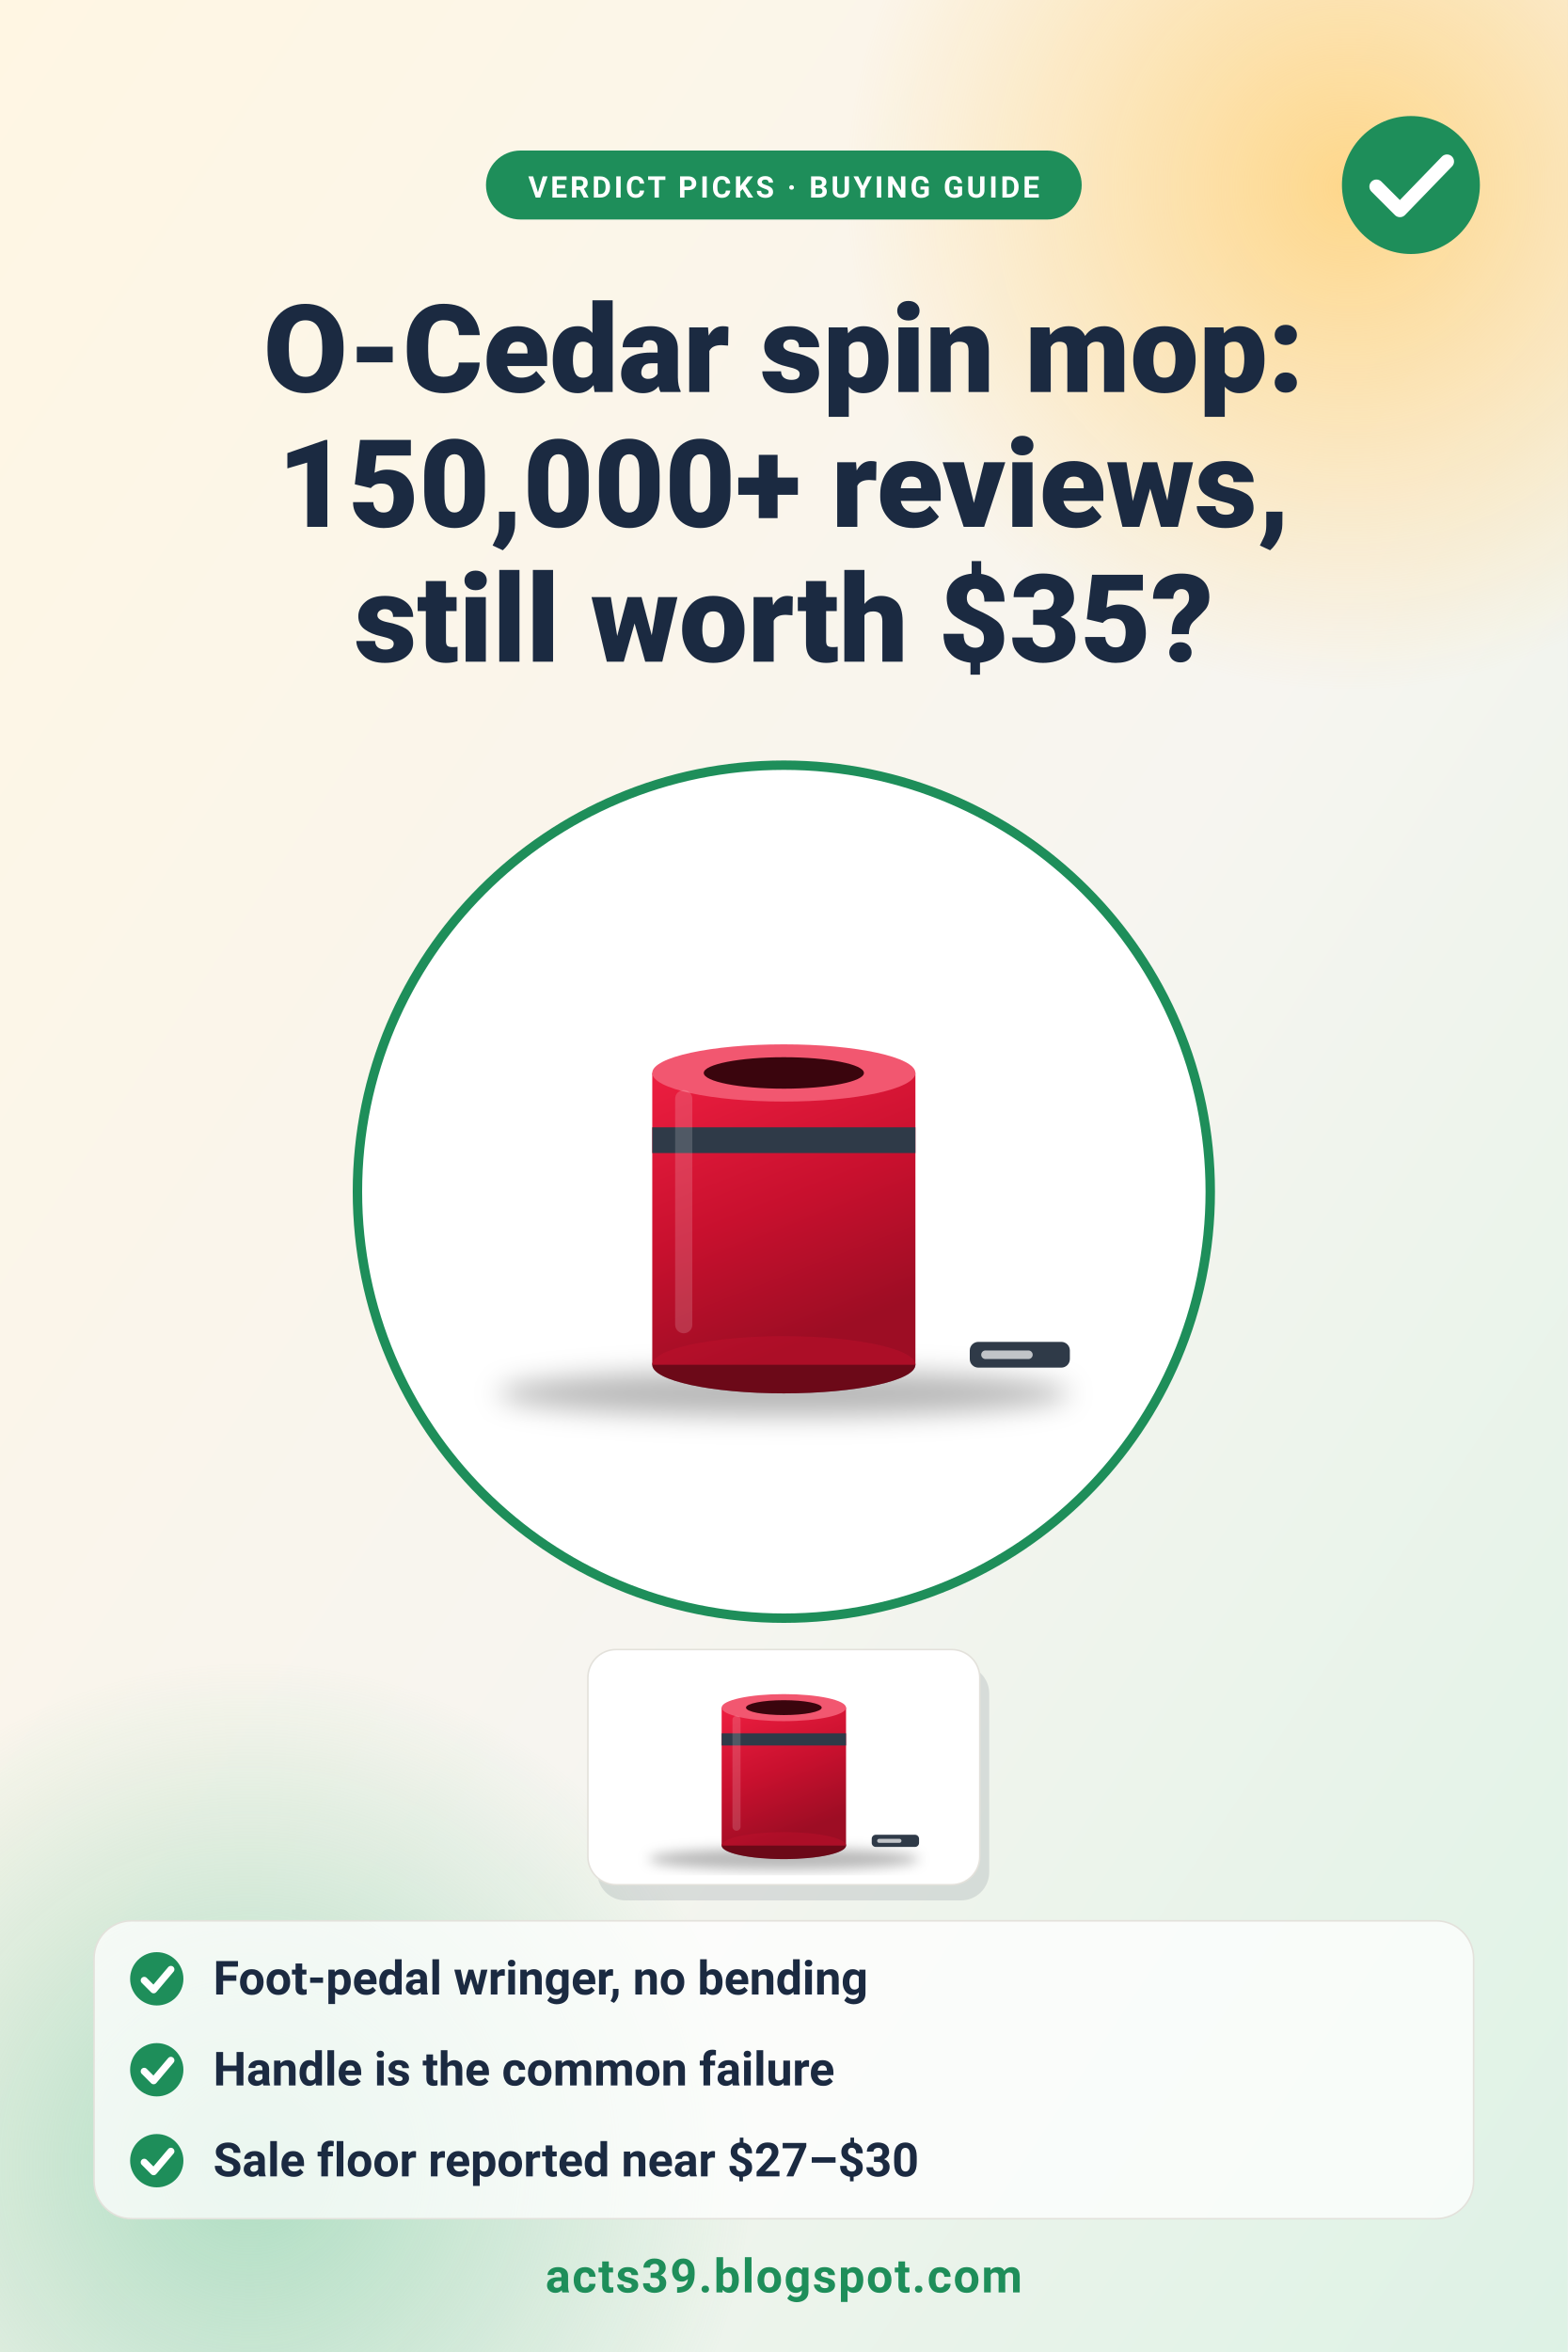
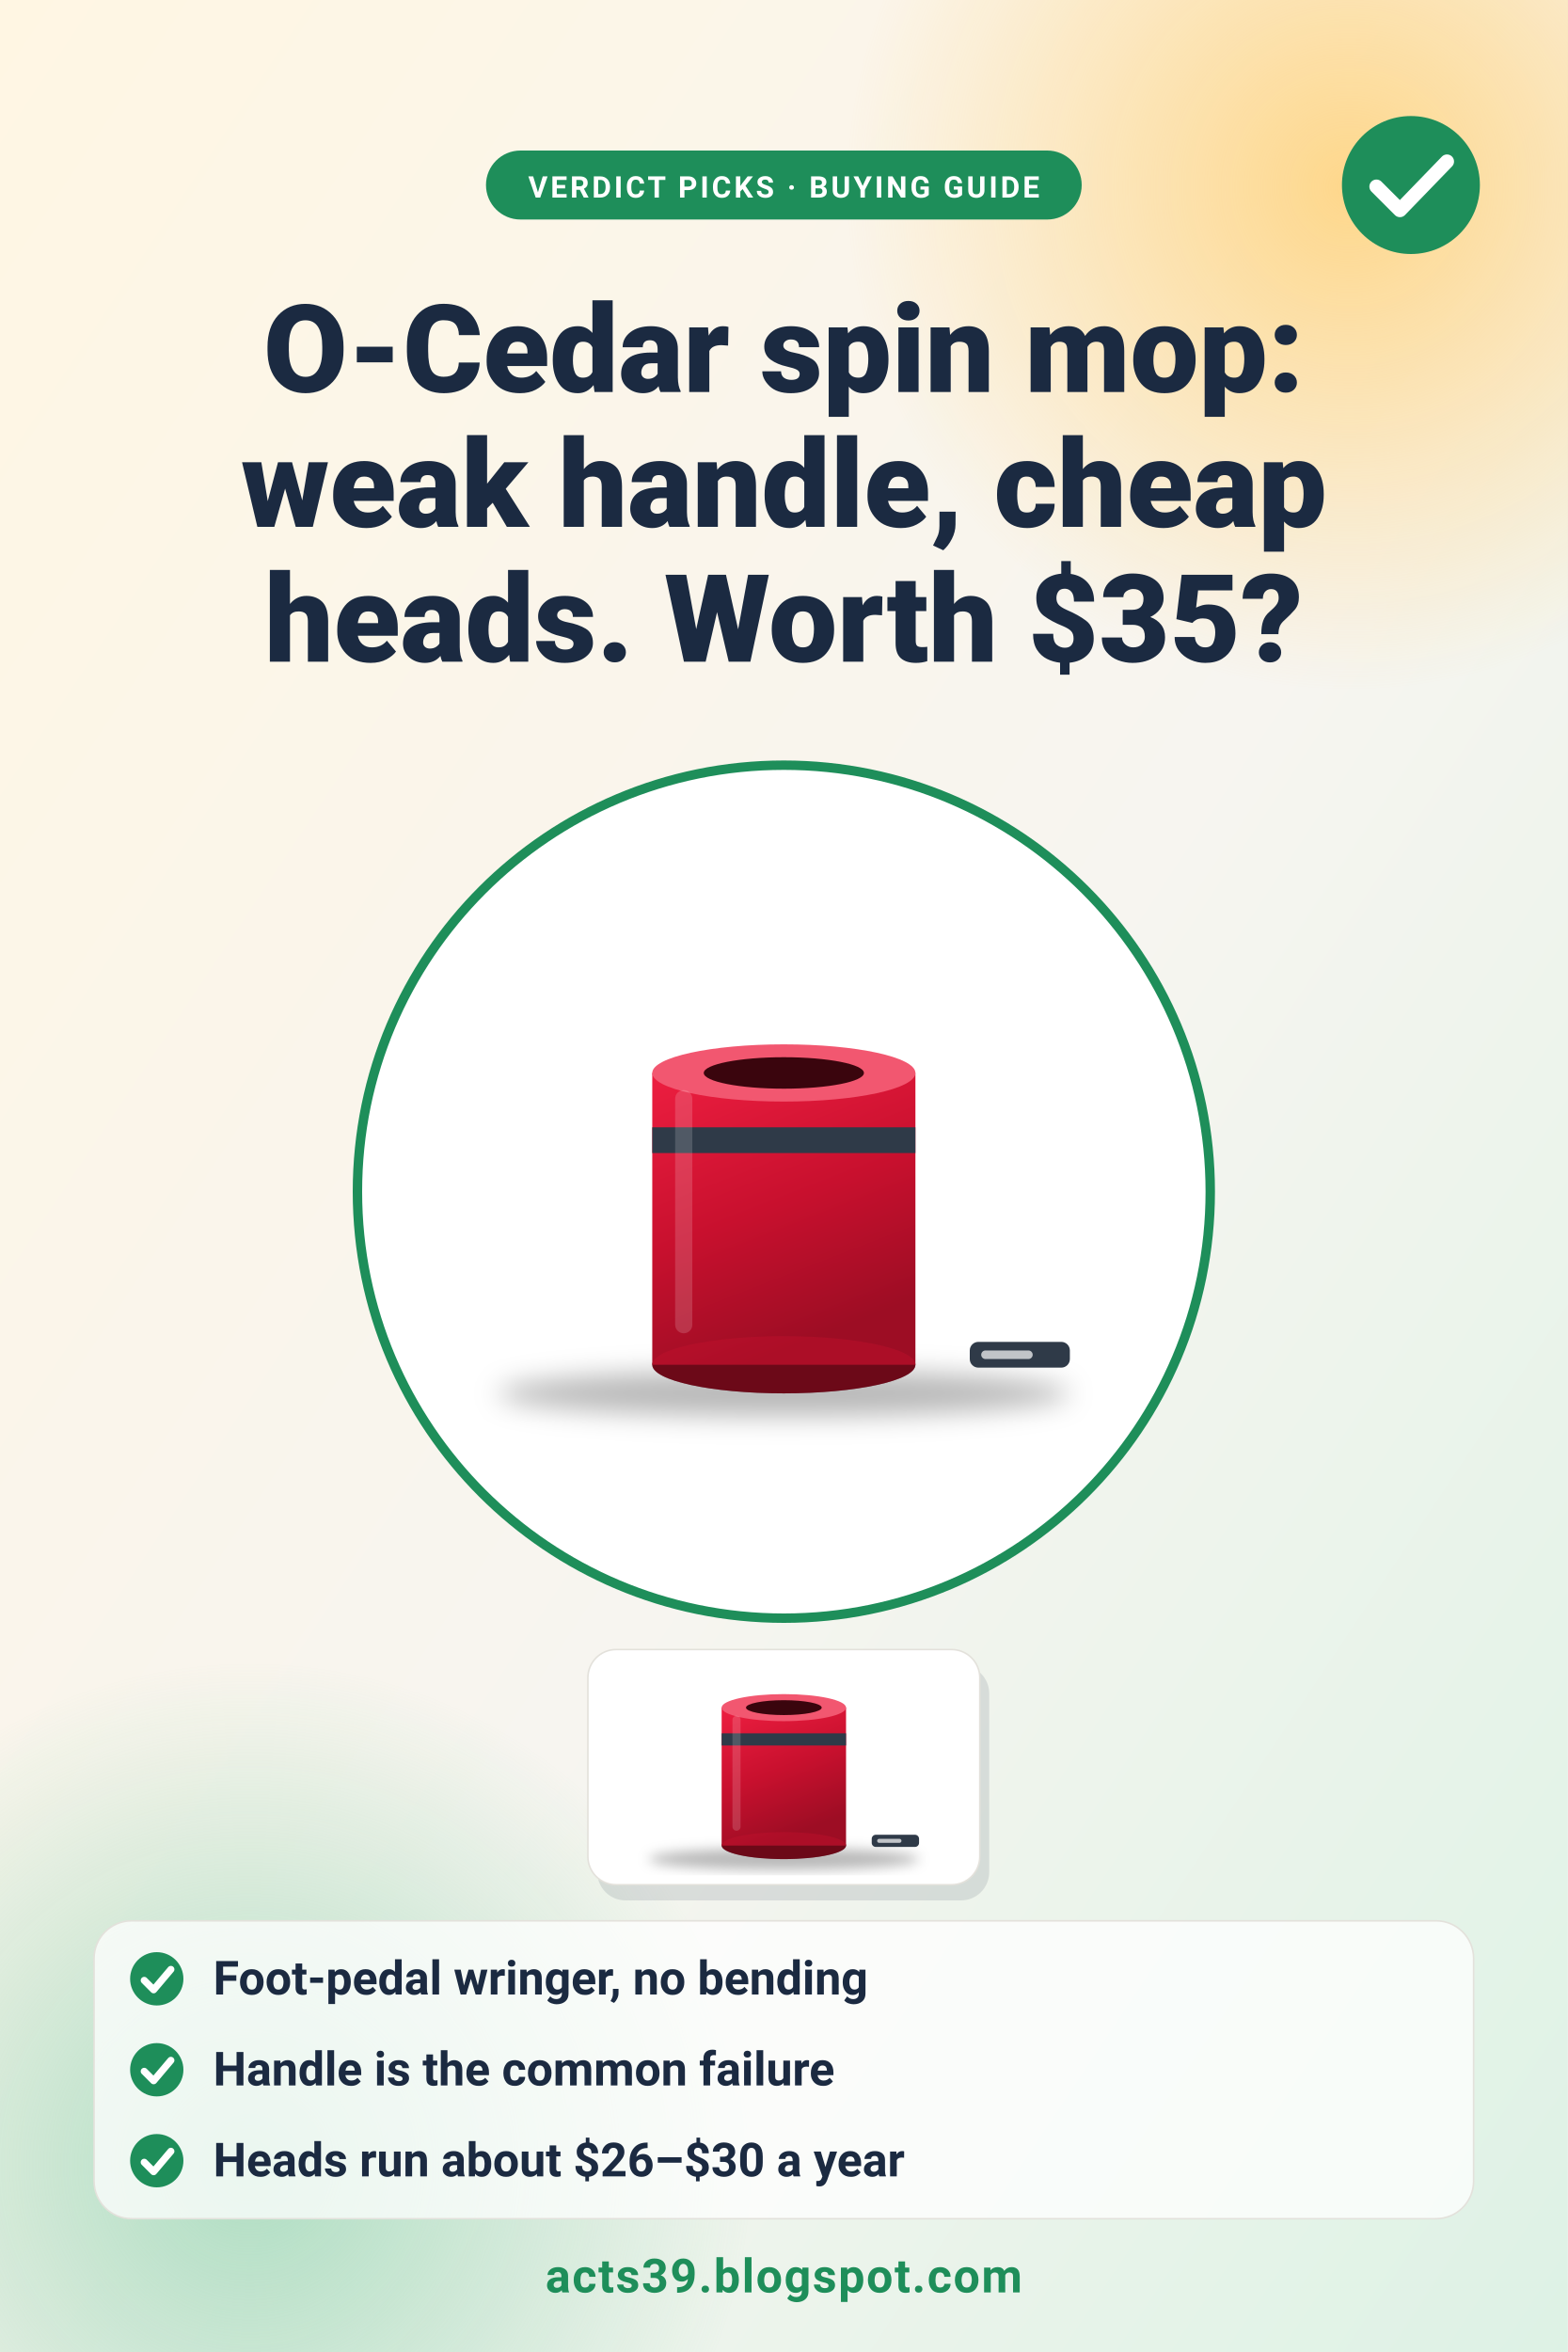
- <svg xmlns="http://www.w3.org/2000/svg" viewBox="0 0 1000 1500" role="img" aria-label="O-Cedar EasyWring Microfiber Spin Mop and Bucket: is it worth it, how to use it, and why Amazon is the place to buy it (Verdict Picks)">
+ <svg xmlns="http://www.w3.org/2000/svg" viewBox="0 0 1000 1500" role="img" aria-label="O-Cedar EasyWring Microfiber Spin Mop and Bucket: the handle problem, the refill cost, how to use it and when to buy (Verdict Picks)">
  <defs>
    <linearGradient id="bp-bg" x1="0" y1="0" x2="1" y2="1">
      <stop offset="0" stop-color="#FFF6E3" />
      <stop offset="0.55" stop-color="#F7F5F0" />
      <stop offset="1" stop-color="#DDF2E5" />
    </linearGradient>
    <radialGradient id="bp-sun" cx="50%" cy="50%" r="50%">
      <stop offset="0" stop-color="#FFD27A" stop-opacity="0.85" />
      <stop offset="1" stop-color="#FFD27A" stop-opacity="0" />
    </radialGradient>
    <radialGradient id="bp-leaf" cx="50%" cy="50%" r="50%">
      <stop offset="0" stop-color="#8FD3AE" stop-opacity="0.7" />
      <stop offset="1" stop-color="#8FD3AE" stop-opacity="0" />
    </radialGradient>
  </defs>
  <rect width="1000" height="1500" fill="url(#bp-bg)" />
  <circle cx="860" cy="120" r="320" fill="url(#bp-sun)" />
  <circle cx="160" cy="1380" r="320" fill="url(#bp-leaf)" />
  <g font-family="-apple-system,Segoe UI,Roboto,Helvetica,Arial,sans-serif">
    <rect x="310" y="96" width="380" height="44" rx="22" fill="#1E8E5A" />
    <text x="500" y="126" text-anchor="middle" font-size="19" font-weight="700" fill="#fff" letter-spacing="1.8">VERDICT PICKS · BUYING GUIDE</text>
    <text x="500" y="250" text-anchor="middle" font-size="78" font-weight="800" fill="#1B2A41">O-Cedar spin mop:</text>
-     <text x="500" y="336" text-anchor="middle" font-size="78" font-weight="800" fill="#1B2A41">150,000+ reviews,</text>
-     <text x="500" y="422" text-anchor="middle" font-size="78" font-weight="800" fill="#1B2A41">still worth $35?</text>
+     <text x="500" y="336" text-anchor="middle" font-size="78" font-weight="800" fill="#1B2A41">weak handle, cheap</text>
+     <text x="500" y="422" text-anchor="middle" font-size="78" font-weight="800" fill="#1B2A41">heads. Worth $35?</text>
  </g>
  <circle cx="500" cy="760" r="272" fill="#fff" />
  <circle cx="500" cy="760" r="272" fill="none" stroke="#1E8E5A" stroke-width="6" />
  <g transform="translate(226.3158 582.1053) scale(0.9122807)">
    <defs>
      <radialGradient id="bphero-bg" cx="50%" cy="38%" r="72%">
        <stop offset="0" stop-color="#ffffff" />
        <stop offset="0.7" stop-color="#f3f3f1" />
        <stop offset="1" stop-color="#e4e4e1" />
      </radialGradient>
      <filter id="bphero-blur" x="-30%" y="-80%" width="160%" height="300%">
        <feGaussianBlur stdDeviation="9" />
      </filter>
      <filter id="bphero-soft" x="-20%" y="-20%" width="140%" height="140%">
        <feGaussianBlur stdDeviation="2.2" />
      </filter>
      <filter id="bphero-glow" x="-50%" y="-50%" width="200%" height="200%">
        <feGaussianBlur stdDeviation="5" />
      </filter>
      <linearGradient id="bphero-front" x1="0" y1="0" x2="0.35" y2="1">
        <stop offset="0" stop-color="#ed1e40" />
        <stop offset="0.55" stop-color="#C8102E" />
        <stop offset="1" stop-color="#9d0d24" />
      </linearGradient>
      <linearGradient id="bphero-side" x1="0" y1="0" x2="1" y2="1">
        <stop offset="0" stop-color="#ac0e27" />
        <stop offset="1" stop-color="#6a0818" />
      </linearGradient>
      <linearGradient id="bphero-top" x1="0" y1="0" x2="1" y2="1">
        <stop offset="0" stop-color="#f26078" />
        <stop offset="1" stop-color="#e41235" />
      </linearGradient>
      <radialGradient id="bphero-dome" cx="38%" cy="32%" r="75%">
        <stop offset="0" stop-color="#f25770" />
        <stop offset="0.6" stop-color="#C8102E" />
        <stop offset="1" stop-color="#860b1f" />
      </radialGradient>
      <linearGradient id="bphero-gloss" x1="0" y1="0" x2="1" y2="1">
        <stop offset="0" stop-color="#ffffff" stop-opacity="0.55" />
        <stop offset="0.5" stop-color="#ffffff" stop-opacity="0.05" />
        <stop offset="1" stop-color="#ffffff" stop-opacity="0" />
      </linearGradient>
      <linearGradient id="bphero-screen" x1="0" y1="0" x2="1" y2="1">
        <stop offset="0" stop-color="#1d2a3a" />
        <stop offset="1" stop-color="#060a10" />
      </linearGradient>
      <linearGradient id="bphero-metal" x1="0" y1="0" x2="1" y2="0">
        <stop offset="0" stop-color="#d9d9d6" />
        <stop offset="0.35" stop-color="#f4f4f2" />
        <stop offset="0.65" stop-color="#bdbdb9" />
        <stop offset="1" stop-color="#e6e6e3" />
      </linearGradient>
      <linearGradient id="bphero-accent" x1="0" y1="0" x2="0" y2="1">
        <stop offset="0" stop-color="#4d5f76" />
        <stop offset="1" stop-color="#171c23" />
      </linearGradient>
      <linearGradient id="bphero-lens" x1="0" y1="0" x2="1" y2="1">
        <stop offset="0" stop-color="#5a6470" />
        <stop offset="0.45" stop-color="#1c2129" />
        <stop offset="0.55" stop-color="#2b323c" />
        <stop offset="1" stop-color="#0c0f14" />
      </linearGradient>
    </defs>
    <ellipse cx="300" cy="336" rx="200" ry="16" fill="#000" opacity="0.28" filter="url(#bphero-blur)" />
    <ellipse cx="300" cy="316" rx="92" ry="20" fill="#3a050d" />
    <rect x="208" y="112" width="184" height="204" fill="url(#bphero-front)" />
    <ellipse cx="300" cy="112" rx="92" ry="20" fill="#f25770" />
    <ellipse cx="300" cy="316" rx="92" ry="20" fill="#C8102E" opacity="0.35" />
    <rect x="208" y="150" width="184" height="18" fill="#2F3A48" />
    <ellipse cx="300" cy="112" rx="56" ry="11" fill="#3a050d" />
    <rect x="224" y="124" width="12" height="170" rx="6" fill="#fff" opacity="0.16" />
    <rect x="430" y="300" width="70" height="18" rx="6" fill="#2F3A48" />
    <rect x="438" y="306" width="36" height="6" rx="3" fill="#fff" opacity="0.7" />
  </g>
  <g transform="translate(375.0 1052)">
    <rect x="6" y="10" width="250" height="150" rx="18" fill="#1B2A41" opacity="0.12" />
    <rect width="250" height="150" rx="18" fill="#fff" />
    <rect width="250" height="150" rx="18" fill="none" stroke="#E3E1DB" />
    <svg x="8" y="6" width="234" height="138" viewBox="60 40 480 320" preserveAspectRatio="xMidYMid meet">
      <g transform="translate(0 0) scale(1.0)">
        <defs>
          <radialGradient id="pocedar-mop-bg" cx="50%" cy="38%" r="72%">
            <stop offset="0" stop-color="#ffffff" />
            <stop offset="0.7" stop-color="#f3f3f1" />
            <stop offset="1" stop-color="#e4e4e1" />
          </radialGradient>
          <filter id="pocedar-mop-blur" x="-30%" y="-80%" width="160%" height="300%">
            <feGaussianBlur stdDeviation="9" />
          </filter>
          <filter id="pocedar-mop-soft" x="-20%" y="-20%" width="140%" height="140%">
            <feGaussianBlur stdDeviation="2.2" />
          </filter>
          <filter id="pocedar-mop-glow" x="-50%" y="-50%" width="200%" height="200%">
            <feGaussianBlur stdDeviation="5" />
          </filter>
          <linearGradient id="pocedar-mop-front" x1="0" y1="0" x2="0.35" y2="1">
            <stop offset="0" stop-color="#ed1e40" />
            <stop offset="0.55" stop-color="#C8102E" />
            <stop offset="1" stop-color="#9d0d24" />
          </linearGradient>
          <linearGradient id="pocedar-mop-side" x1="0" y1="0" x2="1" y2="1">
            <stop offset="0" stop-color="#ac0e27" />
            <stop offset="1" stop-color="#6a0818" />
          </linearGradient>
          <linearGradient id="pocedar-mop-top" x1="0" y1="0" x2="1" y2="1">
            <stop offset="0" stop-color="#f26078" />
            <stop offset="1" stop-color="#e41235" />
          </linearGradient>
          <radialGradient id="pocedar-mop-dome" cx="38%" cy="32%" r="75%">
            <stop offset="0" stop-color="#f25770" />
            <stop offset="0.6" stop-color="#C8102E" />
            <stop offset="1" stop-color="#860b1f" />
          </radialGradient>
          <linearGradient id="pocedar-mop-gloss" x1="0" y1="0" x2="1" y2="1">
            <stop offset="0" stop-color="#ffffff" stop-opacity="0.55" />
            <stop offset="0.5" stop-color="#ffffff" stop-opacity="0.05" />
            <stop offset="1" stop-color="#ffffff" stop-opacity="0" />
          </linearGradient>
          <linearGradient id="pocedar-mop-screen" x1="0" y1="0" x2="1" y2="1">
            <stop offset="0" stop-color="#1d2a3a" />
            <stop offset="1" stop-color="#060a10" />
          </linearGradient>
          <linearGradient id="pocedar-mop-metal" x1="0" y1="0" x2="1" y2="0">
            <stop offset="0" stop-color="#d9d9d6" />
            <stop offset="0.35" stop-color="#f4f4f2" />
            <stop offset="0.65" stop-color="#bdbdb9" />
            <stop offset="1" stop-color="#e6e6e3" />
          </linearGradient>
          <linearGradient id="pocedar-mop-accent" x1="0" y1="0" x2="0" y2="1">
            <stop offset="0" stop-color="#4d5f76" />
            <stop offset="1" stop-color="#171c23" />
          </linearGradient>
          <linearGradient id="pocedar-mop-lens" x1="0" y1="0" x2="1" y2="1">
            <stop offset="0" stop-color="#5a6470" />
            <stop offset="0.45" stop-color="#1c2129" />
            <stop offset="0.55" stop-color="#2b323c" />
            <stop offset="1" stop-color="#0c0f14" />
          </linearGradient>
        </defs>
        <ellipse cx="300" cy="336" rx="200" ry="16" fill="#000" opacity="0.28" filter="url(#pocedar-mop-blur)" />
        <ellipse cx="300" cy="316" rx="92" ry="20" fill="#3a050d" />
        <rect x="208" y="112" width="184" height="204" fill="url(#pocedar-mop-front)" />
        <ellipse cx="300" cy="112" rx="92" ry="20" fill="#f25770" />
        <ellipse cx="300" cy="316" rx="92" ry="20" fill="#C8102E" opacity="0.35" />
        <rect x="208" y="150" width="184" height="18" fill="#2F3A48" />
        <ellipse cx="300" cy="112" rx="56" ry="11" fill="#3a050d" />
        <rect x="224" y="124" width="12" height="170" rx="6" fill="#fff" opacity="0.16" />
        <rect x="430" y="300" width="70" height="18" rx="6" fill="#2F3A48" />
        <rect x="438" y="306" width="36" height="6" rx="3" fill="#fff" opacity="0.7" />
      </g>
    </svg>
  </g>
  <g font-family="-apple-system,Segoe UI,Roboto,Helvetica,Arial,sans-serif">
    <rect x="60" y="1225" width="880" height="190" rx="24" fill="#fff" fill-opacity="0.75" stroke="#E3E1DB" />
    <g transform="translate(0 1262)">
      <circle cx="100" cy="0" r="17" fill="#1E8E5A" />
      <path d="M 92 1 L 98 7 L 109 -6" fill="none" stroke="#fff" stroke-width="4.5" stroke-linecap="round" stroke-linejoin="round" />
      <text x="136" y="10" font-size="30" font-weight="600" fill="#1B2A41">Foot-pedal wringer, no bending</text>
    </g>
    <g transform="translate(0 1320)">
      <circle cx="100" cy="0" r="17" fill="#1E8E5A" />
      <path d="M 92 1 L 98 7 L 109 -6" fill="none" stroke="#fff" stroke-width="4.5" stroke-linecap="round" stroke-linejoin="round" />
      <text x="136" y="10" font-size="30" font-weight="600" fill="#1B2A41">Handle is the common failure</text>
    </g>
    <g transform="translate(0 1378)">
      <circle cx="100" cy="0" r="17" fill="#1E8E5A" />
      <path d="M 92 1 L 98 7 L 109 -6" fill="none" stroke="#fff" stroke-width="4.5" stroke-linecap="round" stroke-linejoin="round" />
-       <text x="136" y="10" font-size="30" font-weight="600" fill="#1B2A41">Sale floor reported near $27–$30</text>
+       <text x="136" y="10" font-size="30" font-weight="600" fill="#1B2A41">Heads run about $26–$30 a year</text>
    </g>
    <text x="500" y="1462" text-anchor="middle" font-size="30" font-weight="700" fill="#1E8E5A" letter-spacing="1">acts39.blogspot.com</text>
  </g>
  <circle cx="900" cy="118" r="44" fill="#1E8E5A" />
  <path d="M 878 119 L 893 134 L 923 103" fill="none" stroke="#fff" stroke-width="9" stroke-linecap="round" stroke-linejoin="round" />
</svg>
